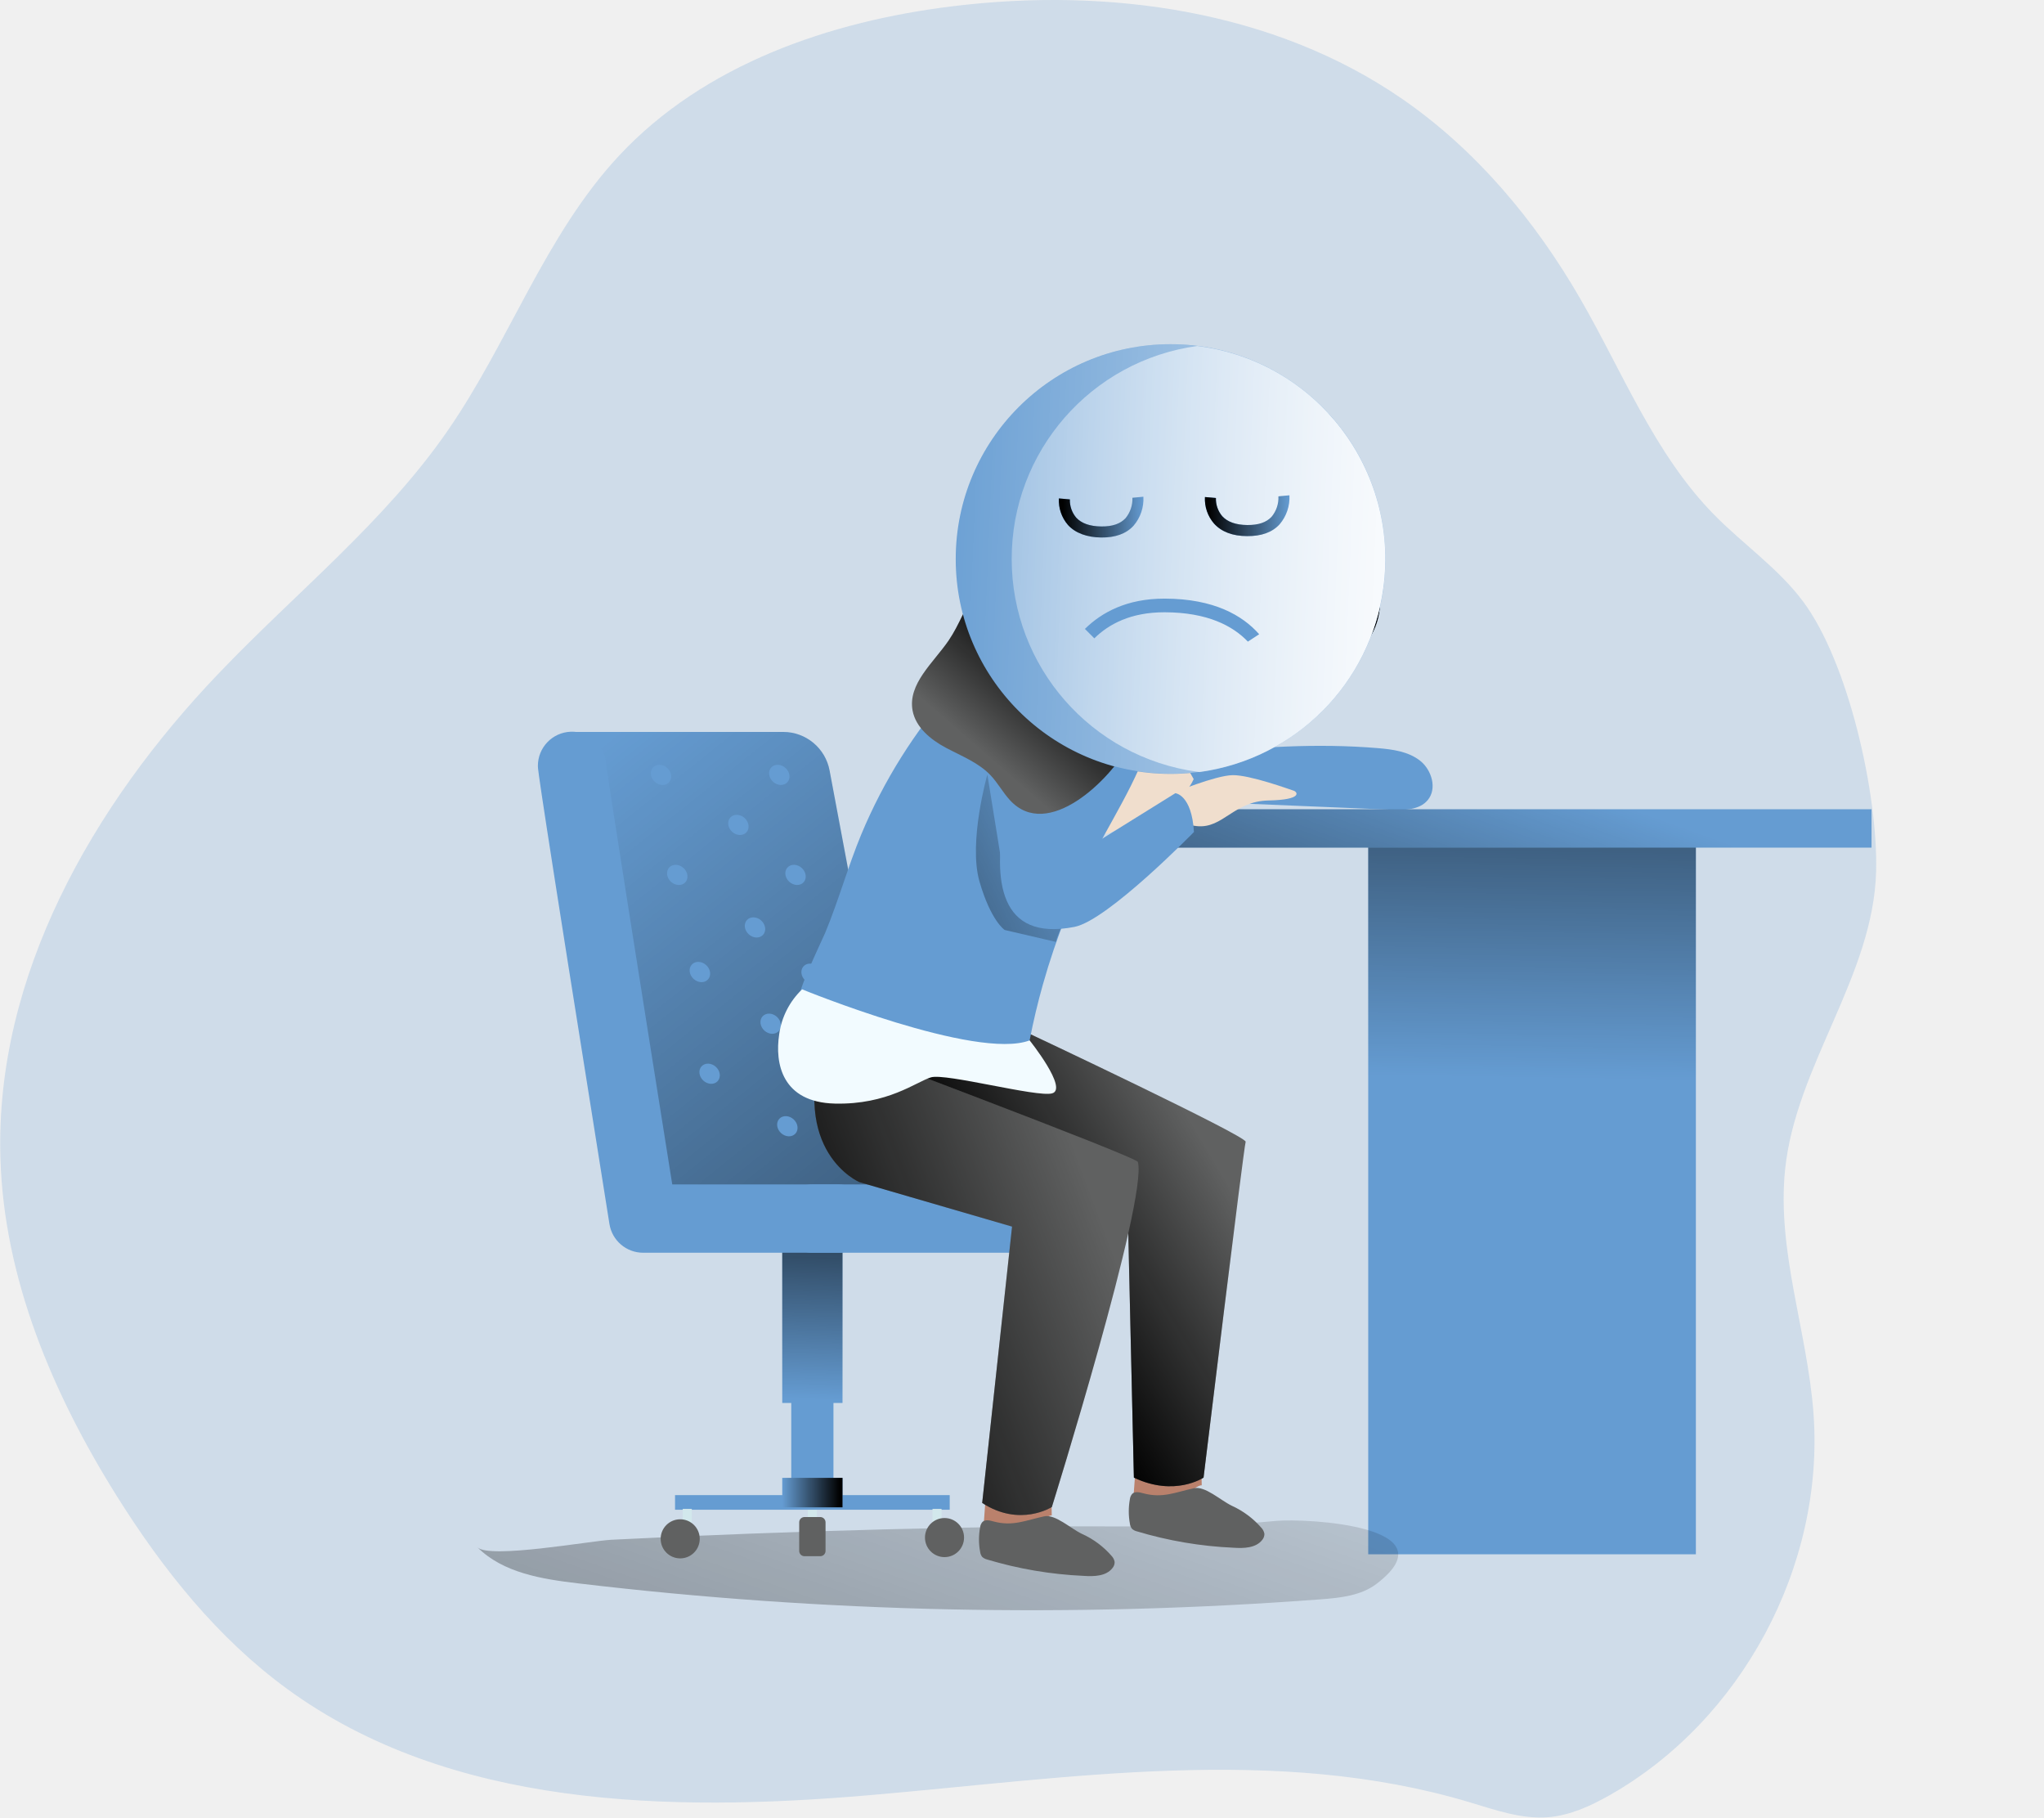
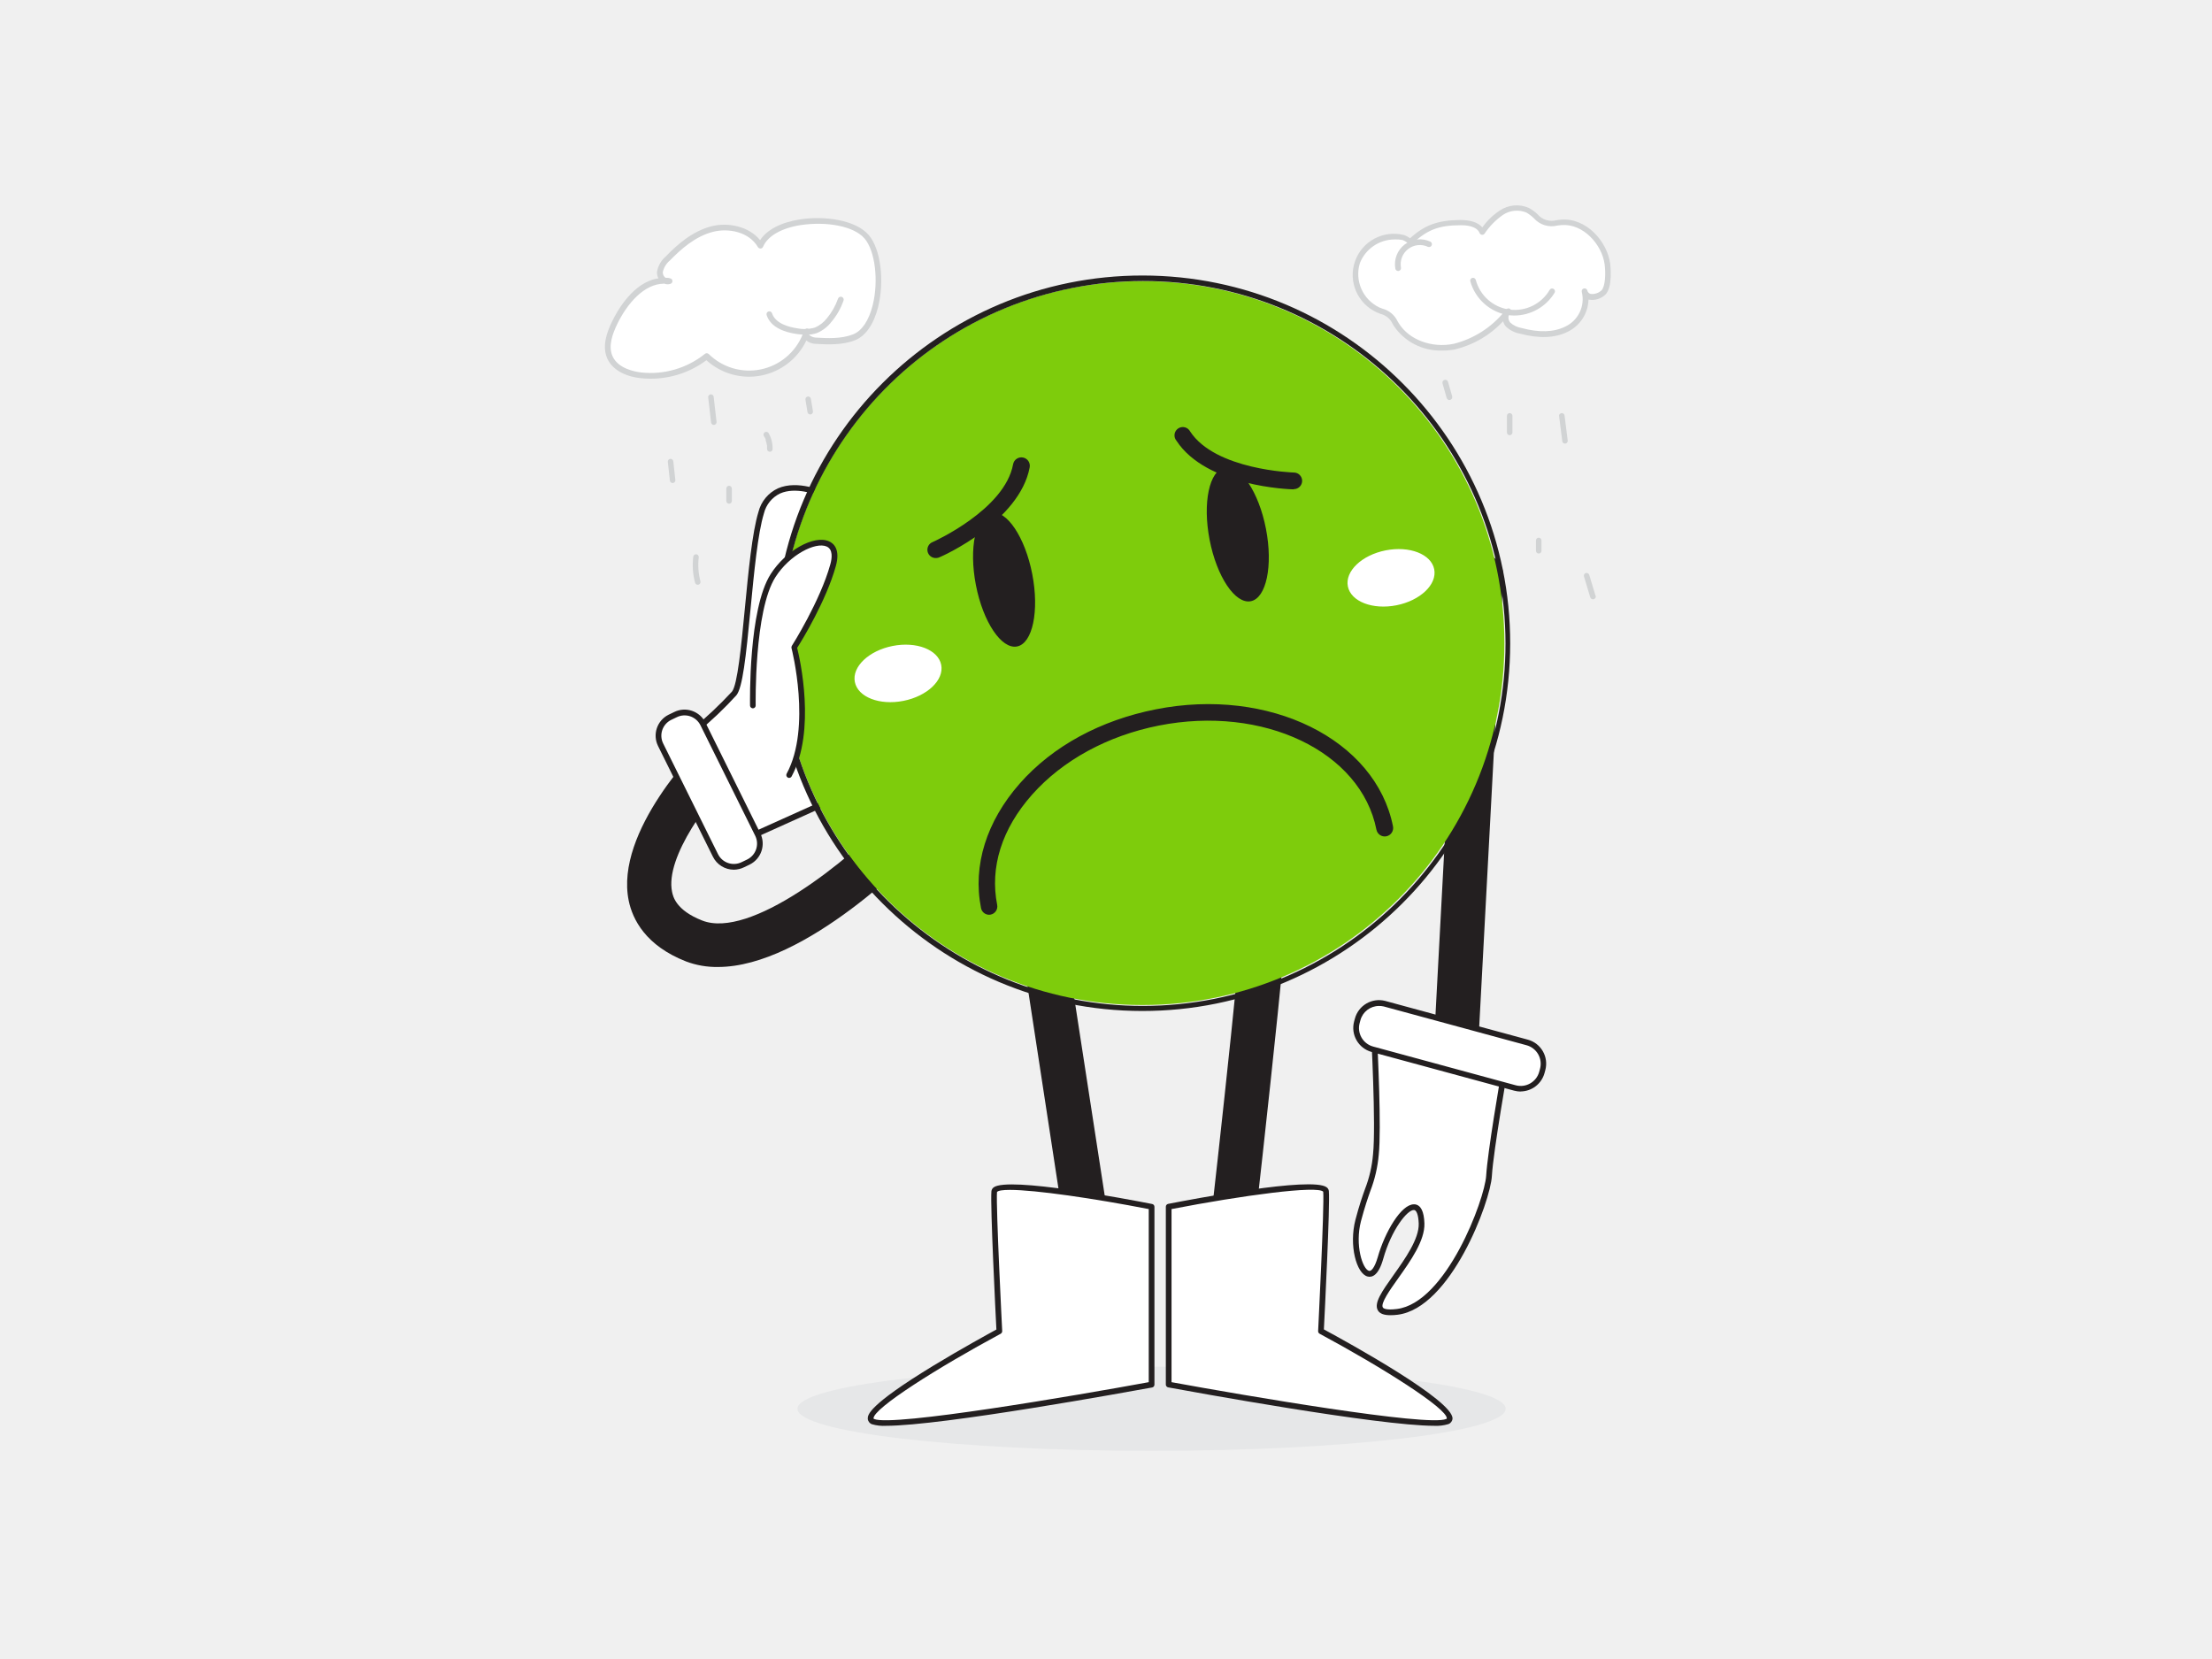
- <svg xmlns="http://www.w3.org/2000/svg" xmlns:xlink="http://www.w3.org/1999/xlink" id="Layer_1" data-name="Layer 1" viewBox="0 0 498.95 443.55" data-imageid="sad-face-monochromatic" imageName="Sad face" class="illustrations_image" style="width: 153px;">
-   <defs>
-     <linearGradient id="linear-gradient" x1="374.45" y1="263.16" x2="376.95" y2="107.58" gradientUnits="userSpaceOnUse">
-       <stop offset="0" stop-color="#010101" stop-opacity="0" />
-       <stop offset="0.95" stop-color="#010101" />
-     </linearGradient>
-     <linearGradient id="linear-gradient-2" x1="286.11" y1="292.29" x2="109.91" y2="790.9" xlink:href="#linear-gradient" />
-     <linearGradient id="linear-gradient-3" x1="374.16" y1="188.76" x2="323.08" y2="332.15" xlink:href="#linear-gradient" />
-     <linearGradient id="linear-gradient-4" x1="197.71" y1="341.48" x2="200.06" y2="268.37" xlink:href="#linear-gradient" />
-     <linearGradient id="linear-gradient-5" x1="190.95" y1="364.26" x2="205.66" y2="364.26" xlink:href="#linear-gradient" />
-     <linearGradient id="linear-gradient-6" x1="164.78" y1="364.87" x2="231.83" y2="364.87" xlink:href="#linear-gradient" />
-     <linearGradient id="linear-gradient-7" x1="163.6" y1="196.8" x2="384.79" y2="474.22" xlink:href="#linear-gradient" />
-     <clipPath id="clip-path" transform="translate(-23.09 -9.95)">
-       <path d="M162.72,188.57h51.53A11.57,11.57,0,0,1,225.62,198l19.06,100.66H187.19Z" fill="none" />
-     </clipPath>
-     <linearGradient id="linear-gradient-8" x1="317.31" y1="289.33" x2="265.3" y2="320.26" xlink:href="#linear-gradient" />
-     <linearGradient id="linear-gradient-9" x1="291.46" y1="306.05" x2="208.98" y2="336.98" xlink:href="#linear-gradient" />
-     <linearGradient id="linear-gradient-10" x1="290.41" y1="210.97" x2="184.03" y2="261.11" xlink:href="#linear-gradient" />
-     <linearGradient id="linear-gradient-11" x1="272.55" y1="201.87" x2="294.58" y2="176.57" xlink:href="#linear-gradient" />
-     <linearGradient id="linear-gradient-12" x1="196.95" y1="65.48" x2="397.04" y2="47.04" gradientTransform="translate(59.57 52.55) rotate(7.67)" gradientUnits="userSpaceOnUse">
-       <stop offset="0" stop-color="#fff" stop-opacity="0" />
-       <stop offset="0.95" stop-color="#fff" />
-     </linearGradient>
-     <linearGradient id="linear-gradient-13" x1="166.02" y1="68.01" x2="340.07" y2="51.97" xlink:href="#linear-gradient-12" />
-     <linearGradient id="linear-gradient-14" x1="-227.99" y1="771.85" x2="-207.32" y2="771.85" gradientTransform="translate(117.44 909.78) rotate(179.44)" xlink:href="#linear-gradient" />
-     <linearGradient id="linear-gradient-15" x1="-192.34" y1="771.85" x2="-171.67" y2="771.85" gradientTransform="translate(117.44 909.78) rotate(179.44)" xlink:href="#linear-gradient" />
-   </defs>
-   <path d="M463.2,156.7c-6.07-8.12-14.64-13.95-21.74-21.19-14.55-14.84-22.3-34.83-32.71-52.81-10.95-18.93-25.32-36.14-43.32-48.57C334,12.42,293.59,6.82,255.68,11.47,225.55,15.15,195,25.7,174.26,47.88c-18.06,19.34-26.85,45.44-41.91,67.2-15.5,22.41-37.23,39.64-56,59.34-30.6,32-54.45,73.68-53.16,118C24,321.92,36,350.19,51.71,375.22,62.87,393,76.22,409.73,93.18,422.11c39.75,29,93,30.14,142,25.95s99.49-12.41,146.63,1.71c6.28,1.88,12.68,4.18,19.22,3.65,5.34-.44,10.34-2.74,15-5.38C448.32,429.71,468.47,392,465.78,355c-1.45-20-9-39.67-6.94-59.64,2.62-25.4,21.59-47.26,22.22-72.83C481.52,203.79,474.32,171.55,463.2,156.7Z" transform="translate(-23.09 -9.95)" fill="#659cd2" opacity="0.24" style="isolation:isolate" class="target-color" />
-   <rect x="333.99" y="205.61" width="79.98" height="173.7" fill="#659cd2" class="target-color" />
-   <rect x="333.99" y="205.61" width="79.98" height="173.7" fill="url(#linear-gradient)" />
-   <path d="M139.63,387.55c6.27,6.26,15.74,7.76,24.54,8.8a937.72,937.72,0,0,0,181.19,3.91c4.82-.36,9.93-.87,13.77-3.8,18.56-14.2-17.29-16-24.49-15.35-20.22,1.95-40.63,1.13-60.94,1.39q-33.84.45-67.65,1.73-16.91.63-33.8,1.49C167.14,386,142.54,390.45,139.63,387.55Z" transform="translate(-23.09 -9.95)" fill="url(#linear-gradient-2)" />
-   <path d="M359.37,192.52c3.64.3,7.48.81,10.35,3.06s4.23,6.84,1.88,9.63c-2,2.41-5.65,2.48-8.8,2.35l-53.26-2.22c-4.33-.18-10-3.21-6.42-8.28,2.3-3.25,8.59-2.76,12.06-3.15C329.85,192.24,344.63,191.3,359.37,192.52Z" transform="translate(-23.09 -9.95)" fill="#659cd2" class="target-color" />
-   <path d="M311.84,195.39a18.65,18.65,0,0,0-20.67,17.72c1.18.76,2.73.18,4-.41l8.3-3.82c4.36-2,9.09-4.38,11-8.8" transform="translate(-23.09 -9.95)" fill="#f0decd" />
-   <rect x="281.9" y="197.49" width="174.95" height="9.37" fill="#659cd2" class="target-color" />
-   <rect x="281.9" y="197.49" width="174.95" height="9.37" fill="url(#linear-gradient-3)" />
-   <rect x="197.2" y="368.33" width="2.21" height="3.55" fill="#d2e8ec" />
-   <rect x="190.95" y="303.92" width="14.71" height="38.46" fill="#659cd2" class="target-color" />
-   <rect x="190.95" y="303.92" width="14.71" height="38.46" fill="url(#linear-gradient-4)" />
-   <rect x="190.95" y="360.66" width="14.71" height="7.19" fill="#659cd2" class="target-color" />
-   <rect x="193.15" y="342.17" width="10.3" height="18.71" fill="#659cd2" class="target-color" />
-   <rect x="164.78" y="364.87" width="67.05" height="3.57" fill="#659cd2" class="target-color" />
-   <rect x="190.95" y="360.66" width="14.71" height="7.19" fill="url(#linear-gradient-5)" />
-   <line x1="164.78" y1="364.87" x2="231.83" y2="364.87" fill="url(#linear-gradient-6)" />
-   <rect x="195.09" y="370.22" width="6.43" height="9.56" rx="1.29" fill="#606161" />
-   <rect x="166.66" y="368.23" width="2.21" height="4.83" fill="#d2e8ec" />
-   <rect x="250.72" y="378.18" width="2.21" height="4.83" transform="translate(480.56 751.24) rotate(-180)" fill="#d2e8ec" />
-   <circle cx="166.04" cy="375.54" r="4.77" fill="#606161" />
-   <circle cx="230.56" cy="375.23" r="4.77" fill="#606161" />
-   <path d="M162.72,188.57h51.54A11.52,11.52,0,0,1,225.6,198l20.86,111.23-60-5Z" transform="translate(-23.09 -9.95)" fill="#659cd2" class="target-color" />
-   <path d="M162.72,188.57h51.54A11.52,11.52,0,0,1,225.6,198l20.86,111.23-60-5Z" transform="translate(-23.09 -9.95)" fill="url(#linear-gradient-7)" />
-   <path d="M227.31,315.67H180.09a8.33,8.33,0,0,1-8.23-7C154.39,199.3,154.39,197.74,154.39,196.9a8.33,8.33,0,0,1,16.64-.63c.53,4.36,9.54,61.23,16.16,102.73h40.12a8.34,8.34,0,1,1,0,16.67ZM171,196.34c0,.19,0,.38,0,.56C171.06,196.81,171.06,196.62,171,196.34Z" transform="translate(-23.09 -9.95)" fill="#659cd2" class="target-color" />
-   <g clip-path="url(#clip-path)">
-     <ellipse cx="192.34" cy="247.55" rx="2.27" ry="2.67" transform="matrix(0.68, -0.74, 0.74, 0.68, -143.13, 211.21)" fill="#659cd2" class="target-color" />
-     <ellipse cx="221.21" cy="247.55" rx="2.27" ry="2.67" transform="translate(-133.83 232.43) rotate(-47.32)" fill="#659cd2" class="target-color" />
-     <ellipse cx="196.31" cy="271.96" rx="2.27" ry="2.67" transform="translate(-159.79 221.99) rotate(-47.32)" fill="#659cd2" class="target-color" />
-     <ellipse cx="225.18" cy="271.96" rx="2.27" ry="2.67" transform="translate(-150.49 243.21) rotate(-47.32)" fill="#b3d8dc" />
-     <ellipse cx="211.22" cy="259.75" rx="2.27" ry="2.67" transform="translate(-146.02 229.02) rotate(-47.32)" fill="#659cd2" class="target-color" />
-     <ellipse cx="215.29" cy="284.77" rx="2.27" ry="2.67" transform="translate(-163.1 240.07) rotate(-47.32)" fill="#659cd2" class="target-color" />
-     <ellipse cx="184.45" cy="199.03" rx="2.27" ry="2.67" transform="translate(-110 189.78) rotate(-47.32)" fill="#659cd2" class="target-color" />
-     <ellipse cx="213.32" cy="199.03" rx="2.27" ry="2.67" transform="translate(-100.7 211) rotate(-47.32)" fill="#659cd2" class="target-color" />
-     <ellipse cx="188.42" cy="223.44" rx="2.27" ry="2.67" transform="translate(-126.67 200.56) rotate(-47.32)" fill="#659cd2" class="target-color" />
-     <ellipse cx="217.29" cy="223.44" rx="2.27" ry="2.67" transform="translate(-117.37 221.78) rotate(-47.32)" fill="#659cd2" class="target-color" />
-     <ellipse cx="203.33" cy="211.24" rx="2.27" ry="2.67" transform="translate(-112.89 207.59) rotate(-47.32)" fill="#659cd2" class="target-color" />
-     <ellipse cx="207.39" cy="236.25" rx="2.27" ry="2.67" transform="translate(-129.97 218.64) rotate(-47.32)" fill="#659cd2" class="target-color" />
+ <svg xmlns="http://www.w3.org/2000/svg" viewBox="0 0 400 300" data-imageid="sad-face-flatline" imageName="Sad face" class="illustrations_image" style="width: 188px;">
+   <g id="_281_sad_face_flatline" data-name="#281_sad_face_flatline">
+     <path d="M262.23,213.22H262a4,4,0,0,1-3.78-4.2l5.61-105.15a4,4,0,0,1,8,.43l-5.61,105.14A4,4,0,0,1,262.23,213.22Z" fill="#231f20" />
+     <path d="M129.83,174.86a15.65,15.65,0,0,1-5.77-1c-7.3-2.86-9.67-7.59-10.37-11-2.56-12.56,12.62-27.88,14.36-29.58a4,4,0,1,1,5.6,5.71c-5.37,5.28-13.41,16-12.12,22.28.17.82.68,3.32,5.45,5.19,8.61,3.38,26.08-10.39,35.07-19.86a4,4,0,0,1,5.8,5.5C165.41,154.59,145.7,174.86,129.83,174.86Z" fill="#231f20" />
+     <path d="M149,89.46s-9-4.29-11.31,3.27-2.76,30.11-4.88,32.7a71.2,71.2,0,0,1-7.24,6.81l9.7,19.27,21.52-9.68S149.29,99.87,149,89.46Z" fill="#fff" />
+     <path d="M135.22,152a.54.54,0,0,1-.47-.29l-9.69-19.26a.51.51,0,0,1,.13-.63,72.49,72.49,0,0,0,7.17-6.75c1-1.22,1.68-8.24,2.33-15s1.33-13.81,2.46-17.49a6.44,6.44,0,0,1,3.52-4.27c3.65-1.6,8.31.59,8.51.69a.51.51,0,0,1,.29.44c.33,10.26,7.71,51.88,7.78,52.29a.52.52,0,0,1-.3.57L135.43,152A.54.54,0,0,1,135.22,152Zm-9.06-19.65,9.29,18.46,20.71-9.32c-.75-4.26-7.26-41.44-7.71-51.72-1-.42-4.63-1.75-7.37-.54a5.43,5.43,0,0,0-2.94,3.62c-1.1,3.58-1.77,10.55-2.42,17.29-.84,8.78-1.44,14.22-2.56,15.59A66.26,66.26,0,0,1,126.16,132.38Z" fill="#231f20" />
+     <path d="M198,235.29a4,4,0,0,1-4-3.39l-12.59-82.31a4,4,0,1,1,7.91-1.21L202,230.69a4,4,0,0,1-3.35,4.56A4.17,4.17,0,0,1,198,235.29Z" fill="#231f20" />
+     <path d="M221.78,235.29l-.46,0a4,4,0,0,1-3.52-4.43c2.93-25.39,7.44-66.88,7.28-71.87a4,4,0,0,1,7.19-3.17c1.16,1.67,1.51,2.17-2.52,39.89-1.91,17.92-4,35.89-4,36.07A4,4,0,0,1,221.78,235.29Zm3.93-74.92h0Zm0,0Zm0,0Z" fill="#231f20" />
+     <ellipse cx="208.24" cy="254.75" rx="64.03" ry="7.61" fill="#e6e7e8" />
+     <circle cx="206.59" cy="116.29" r="65.45" fill="#7ecc0c" class="target-color" />
+     <path d="M206.66,50.82a65.54,65.54,0,1,1-12.8,1.27,65.47,65.47,0,0,1,12.8-1.27m0-1h0a66.5,66.5,0,0,0-.14,133,66.5,66.5,0,0,0,.14-133Z" fill="#231f20" />
+     <ellipse cx="182.21" cy="104.07" rx="5.2" ry="12.34" transform="matrix(0.98, -0.19, 0.19, 0.98, -16.77, 37.44)" fill="#231f20" />
+     <ellipse cx="224.47" cy="95.69" rx="5.2" ry="12.34" transform="matrix(0.98, -0.19, 0.19, 0.98, -14.33, 45.5)" fill="#231f20" />
+     <path d="M178.87,165.42a1.5,1.5,0,0,1-1.47-1.21c-1.53-7.71,1-15.7,7-22.52S199.1,130.22,209,128.27c20.53-4.08,39.77,5.42,42.9,21.17a1.5,1.5,0,0,1-3,.58c-2.8-14.12-20.46-22.56-39.37-18.81-9.23,1.83-17.36,6.26-22.88,12.47s-7.67,13.18-6.33,19.95a1.5,1.5,0,0,1-1.18,1.76Z" fill="#231f20" />
+     <rect x="113.35" y="138.53" width="29.77" height="8.51" rx="3.71" transform="translate(199.32 -35.48) rotate(63.67)" fill="#fff" />
+     <path d="M132.71,157.27a4.24,4.24,0,0,1-3.8-2.36h0l-9.91-20a4.23,4.23,0,0,1,1.91-5.67l1-.48a4.19,4.19,0,0,1,3.22-.22,4.24,4.24,0,0,1,2.44,2.13l9.91,20a4.23,4.23,0,0,1-1.91,5.67l-1,.48A4.31,4.31,0,0,1,132.71,157.27Zm-2.87-2.81a3.2,3.2,0,0,0,4.28,1.44l1-.48a3.2,3.2,0,0,0,1.45-4.28l-9.91-20a3.23,3.23,0,0,0-1.85-1.61,3.19,3.19,0,0,0-2.44.17l-1,.48a3.18,3.18,0,0,0-1.44,4.28Z" fill="#231f20" />
+     <ellipse cx="162.39" cy="121.78" rx="7.96" ry="5.06" transform="translate(-20.59 33.92) rotate(-11.22)" fill="#fff" />
+     <ellipse cx="251.54" cy="104.49" rx="7.96" ry="5.06" transform="translate(-15.52 50.94) rotate(-11.22)" fill="#fff" />
+     <path d="M169.31,99.41s13.66-6,15.37-15.14" fill="#7ecc0c" class="target-color" />
+     <path d="M169.31,100.91A1.5,1.5,0,0,1,168.7,98c.13-.06,13-5.83,14.5-14.05a1.5,1.5,0,1,1,3,.56c-1.83,9.76-15.65,16-16.24,16.23A1.41,1.41,0,0,1,169.31,100.91Z" fill="#231f20" />
+     <path d="M233.93,87s-14.94-.36-20-8.13" fill="#7ecc0c" class="target-color" />
+     <path d="M233.93,88.49h0c-.64,0-15.78-.48-21.2-8.81A1.5,1.5,0,1,1,215.2,78c4.56,7,18.62,7.44,18.77,7.45a1.5,1.5,0,0,1,0,3Z" fill="#231f20" />
+     <path d="M136.14,127.58s-.36-17.23,3.65-23.51,12.73-8.61,10.85-1.85-7,14.85-7,14.85,3.77,14.45-.92,23.08" fill="#fff" />
+     <path d="M142.71,140.67a.54.54,0,0,1-.25-.06.52.52,0,0,1-.21-.7c4.54-8.35.92-22.57.88-22.71a.53.53,0,0,1,.06-.41c.06-.08,5.12-8.11,6.95-14.71.34-1.2.49-2.74-.65-3.25-2-.89-6.68,1.48-9.26,5.52-3.88,6.07-3.58,23.05-3.58,23.22a.51.51,0,0,1-.5.52h0a.52.52,0,0,1-.52-.5c0-.71-.31-17.46,3.74-23.79,2.71-4.25,7.84-7.12,10.55-5.91.82.36,2.07,1.43,1.23,4.46-1.74,6.27-6.16,13.52-7,14.8.48,1.92,3.46,15-1,23.25A.51.51,0,0,1,142.71,140.67Z" fill="#231f20" />
+     <path d="M272.27,192.44s-2.73,15.39-3,20.18-7.4,23.49-16.62,24.62,4.63-9.23,4.42-16-5.45-.78-7.42,6.25-5.72-.33-4-6.81,2.63-6.57,3.19-11.92-.37-22.52-.37-22.52Z" fill="#fff" />
+     <path d="M251.43,237.83c-1.18,0-1.91-.28-2.26-.86-.78-1.32.73-3.44,2.82-6.39s4.64-6.54,4.56-9.31c-.06-1.75-.46-2.42-.82-2.46-1.2-.14-4.13,3.58-5.6,8.83-.85,3-2,3.41-2.84,3.19-2-.53-3.39-5.61-2.18-10.27.69-2.63,1.26-4.24,1.72-5.53a22.53,22.53,0,0,0,1.46-6.31c.55-5.25-.37-22.27-.38-22.45a.49.49,0,0,1,.19-.42.51.51,0,0,1,.46-.1l23.84,6.19a.52.52,0,0,1,.38.59c0,.15-2.73,15.42-3,20.12s-7.45,23.92-17.07,25.1A10.19,10.19,0,0,1,251.43,237.83Zm4.24-20.05h.18c1.08.13,1.66,1.29,1.73,3.45.09,3.11-2.48,6.74-4.75,9.94-1.51,2.12-3.21,4.52-2.77,5.26.1.16.54.52,2.52.28,8.93-1.09,15.91-19.81,16.17-24.13s2.46-17.11,2.93-19.77l-22.7-5.9c.17,3.33.84,17.13.34,21.91a23.9,23.9,0,0,1-1.52,6.55c-.45,1.27-1,2.85-1.69,5.44-1.13,4.33.28,8.7,1.45,9,.38.1,1-.49,1.58-2.47C250.44,222.74,253.39,217.78,255.67,217.78Z" fill="#231f20" />
+     <rect x="244.8" y="184.88" width="34.67" height="8.51" rx="3.99" transform="translate(465.7 440.23) rotate(-164.84)" fill="#fff" />
+     <path d="M275,197.39a4.72,4.72,0,0,1-1.18-.16l-25.78-7a4.51,4.51,0,0,1-3.17-5.53l.14-.51A4.51,4.51,0,0,1,250.5,181h0l25.77,7a4.5,4.5,0,0,1,3.17,5.52l-.14.52a4.52,4.52,0,0,1-4.34,3.33Zm-25.64-15.48a3.48,3.48,0,0,0-3.35,2.57l-.14.51a3.47,3.47,0,0,0,2.44,4.26l25.77,7a3.47,3.47,0,0,0,4.26-2.44l.14-.52A3.47,3.47,0,0,0,276,189l-25.77-7A3.61,3.61,0,0,0,249.32,181.91Z" fill="#231f20" />
+     <path d="M208.24,218.21s-28.22-5.51-28.45-2.76.92,25.27.92,25.27-27,14.51-22.84,16.35,50.37-6.7,50.37-6.7Z" fill="#fff" />
+     <path d="M160.21,257.83a7.38,7.38,0,0,1-2.55-.29,1.13,1.13,0,0,1-.74-1c0-.64-.08-2.31,11.84-9.57,5.05-3.07,10.17-5.87,11.42-6.55-.15-2.88-1.12-22.4-.9-25a1,1,0,0,1,.4-.7c2.61-2,24.34,2.15,28.66,3a.51.51,0,0,1,.42.51v32.16a.52.52,0,0,1-.42.51C204.1,251.66,170.37,257.83,160.21,257.83Zm22.42-42.66c-1.3,0-2.12.12-2.34.38-.21,2.64.93,24.92.94,25.15a.54.54,0,0,1-.27.48c-11.36,6.11-23.07,13.51-23,15.32,0,0,0,.06.12.1,3.24,1.44,36.52-4.25,49.65-6.66v-31.3C197.75,216.7,187.23,215.17,182.63,215.17Z" fill="#231f20" />
+     <path d="M211.34,218.21s28.22-5.51,28.45-2.76-.92,25.27-.92,25.27,27,14.51,22.84,16.35-50.37-6.7-50.37-6.7Z" fill="#fff" />
+     <path d="M259.37,257.83c-10.15,0-43.89-6.17-48.13-6.95a.52.52,0,0,1-.42-.51V218.21a.52.52,0,0,1,.42-.51c4.33-.84,26-5,28.66-3a.94.94,0,0,1,.4.7c.22,2.61-.75,22.13-.9,25,4.54,2.45,23.38,12.83,23.26,16.12a1.13,1.13,0,0,1-.74,1A7.38,7.38,0,0,1,259.37,257.83Zm-47.52-7.89c13.13,2.41,46.41,8.09,49.65,6.66.08,0,.13-.07.13-.1.07-1.81-11.64-9.21-23-15.32a.52.52,0,0,1-.27-.48c0-.23,1.14-22.51.92-25.2-1-1.16-14.65.66-27.43,3.14Z" fill="#231f20" />
+     <path d="M137.51,44.43c-1.65-2.83-5.47-3.82-8.65-3s-5.81,3-8.1,5.34a4.19,4.19,0,0,0-1.43,2.45c-.06,1,.86,2,1.77,1.68-4.39-.78-8,3.45-9.93,7.46-1,2-1.77,4.3-.87,6.29s3.34,3,5.58,3.24a16.37,16.37,0,0,0,11.9-3.45A11,11,0,0,0,145.9,60c-.84.53.48,1.6,1.46,1.65,2.39.14,4.86.27,7.09-.61,5.06-2,5.66-14.18,2.28-18.15C153.15,38.66,139.83,38.88,137.51,44.43Z" fill="#fff" />
+     <path d="M117.66,68.48a16.21,16.21,0,0,1-1.84-.1c-2.95-.33-5.13-1.62-6-3.54-1-2.26-.07-4.78.87-6.72s3.83-7.13,8.38-7.79a2.21,2.21,0,0,1-.26-1.17,4.62,4.62,0,0,1,1.57-2.77c2-2.09,4.82-4.61,8.34-5.49,2.92-.72,6.69,0,8.73,2.53,1.21-1.87,3.77-3.22,7.18-3.75,4.41-.69,10.11.06,12.48,2.84,2.13,2.5,2.87,8.2,1.68,13-.78,3.1-2.25,5.23-4.16,6-2.37.93-5,.78-7.31.65a2.91,2.91,0,0,1-1.51-.59,11.47,11.47,0,0,1-18.07,3.56A16.78,16.78,0,0,1,117.66,68.48Zm2.41-17.18c-3.6,0-6.68,3.64-8.44,7.27-.84,1.74-1.7,4-.86,5.85,1,2.23,4,2.8,5.17,2.93A15.7,15.7,0,0,0,127.46,64a.52.52,0,0,1,.68,0,10.43,10.43,0,0,0,17-3.5,1,1,0,0,1,.5-1,.5.5,0,0,1,.59,0,.5.5,0,0,1,.17.56c0,.14-.09.28-.14.42a1.89,1.89,0,0,0,1.14.56c2.21.13,4.71.27,6.87-.58,1.59-.63,2.85-2.5,3.54-5.27,1.1-4.41.44-9.83-1.47-12.06S149.54,40,144.8,40.7c-3.52.55-6,2-6.81,3.92a.51.51,0,0,1-.45.32.52.52,0,0,1-.48-.25c-1.6-2.75-5.28-3.48-8.08-2.78-3.27.81-5.91,3.21-7.85,5.2a3.78,3.78,0,0,0-1.28,2.12,1.25,1.25,0,0,0,.49,1h0c.27,0,.55,0,.84.1a.51.51,0,0,1,.42.46.52.52,0,0,1-.34.53,1.57,1.57,0,0,1-1.2-.06Z" fill="#d1d3d4" />
+     <path d="M145.71,60.53a12.84,12.84,0,0,1-1.69-.14c-2.05-.3-4.65-1.13-5.39-3.42a.52.52,0,0,1,.33-.65.52.52,0,0,1,.65.33c.6,1.88,3.12,2.51,4.56,2.72a6.68,6.68,0,0,0,3.23-.15,5.54,5.54,0,0,0,2.14-1.68,11.46,11.46,0,0,0,2-3.53.51.51,0,0,1,1,.34,12.17,12.17,0,0,1-2.19,3.85,6.49,6.49,0,0,1-2.56,2A5.65,5.65,0,0,1,145.71,60.53Z" fill="#d1d3d4" />
+     <path d="M253.72,43A6.93,6.93,0,0,0,249.19,56a7.68,7.68,0,0,1,2.22,1.1,7.35,7.35,0,0,1,1.12,1.61c2.1,3.36,6.58,4.7,10.46,3.91s7.2-3.37,9.78-6.38a1.69,1.69,0,0,0-.11,2.37A4.4,4.4,0,0,0,275,59.86c2.73.73,5.76,1,8.28-.29a6,6,0,0,0,3.26-6.86c.5,1.71,2.66,1,3.4.23,1-1,.9-3.89.73-5.14-.5-3.86-4.11-7.9-8.33-7.57a8.81,8.81,0,0,1-2.55.14c-1.39-.3-2.27-1.66-3.54-2.31a4.94,4.94,0,0,0-4.74.44A13.14,13.14,0,0,0,268,42c-.58-1.42-2.41-1.76-3.94-1.74-4,.05-6.27.87-9,3.46A6.07,6.07,0,0,0,253.72,43Z" fill="#fff" />
+     <path d="M260.75,63.39A10.16,10.16,0,0,1,252.09,59c-.09-.13-.17-.27-.25-.41a3.24,3.24,0,0,0-2.23-1.84L249,56.5a7.44,7.44,0,0,1,4.87-14h0a3.7,3.7,0,0,1,1.11.59l0,0c2.67-2.42,5-3.26,9.07-3.31,1.88,0,3.23.44,4,1.34a12,12,0,0,1,3.17-3.06,5.46,5.46,0,0,1,5.25-.46A8,8,0,0,1,278,38.7a3.34,3.34,0,0,0,3.5,1.11l.78-.09c4.57-.37,8.36,3.93,8.9,8,0,.17.53,4.17-.89,5.57a3.47,3.47,0,0,1-2.93.9l-.11,0A6.67,6.67,0,0,1,283.48,60c-2.29,1.14-5.2,1.25-8.64.33A4.85,4.85,0,0,1,272.27,59a2.48,2.48,0,0,1-.46-.9,17.49,17.49,0,0,1-8.72,5.09A11.6,11.6,0,0,1,260.75,63.39Zm-8.6-20.09a6.76,6.76,0,0,0-6.24,4.28,6.7,6.7,0,0,0,3.48,8l.59.23a4.21,4.21,0,0,1,2.75,2.29l.23.38c1.87,3,6,4.5,9.93,3.69A17.26,17.26,0,0,0,272,56.39a1.69,1.69,0,0,1,.49-.54.52.52,0,0,1,.69.76l-.33.37a1.08,1.08,0,0,0-.07.27,1.44,1.44,0,0,0,.3,1.06,4,4,0,0,0,2.05,1c3.19.86,5.86.77,7.91-.25a5.46,5.46,0,0,0,3-6.25h0a.52.52,0,1,1,1-.29h0a.81.81,0,0,0,.6.63,2.49,2.49,0,0,0,1.95-.63c.73-.73.78-3.19.58-4.7-.47-3.62-3.9-7.43-7.78-7.12l-.73.08a4.3,4.3,0,0,1-4.31-1.34,7.19,7.19,0,0,0-1.32-1,4.51,4.51,0,0,0-4.25.42,12.83,12.83,0,0,0-3.33,3.4.52.52,0,0,1-.89-.12c-.52-1.26-2.4-1.43-3.45-1.41-3.95,0-6.06.85-8.67,3.31a.53.53,0,0,1-.62.07l-.41-.27a3,3,0,0,0-.78-.44h0A5.86,5.86,0,0,0,252.15,43.3Z" fill="#d1d3d4" />
+     <path d="M273.81,57.06a9.08,9.08,0,0,1-1-.07,8.52,8.52,0,0,1-6.93-6.11.51.51,0,0,1,.36-.63.52.52,0,0,1,.63.37,7.3,7.3,0,0,0,13.36,1.8.51.51,0,0,1,.71-.18.52.52,0,0,1,.18.7A8.58,8.58,0,0,1,273.81,57.06Z" fill="#d1d3d4" />
+     <path d="M252.83,48.53a4,4,0,0,1,5.62-4.32" fill="#fff" />
+     <path d="M252.83,49a.51.51,0,0,1-.51-.42,4.51,4.51,0,0,1,6.35-4.88.52.52,0,0,1-.44.94,3.47,3.47,0,0,0-4.89,3.76.52.52,0,0,1-.42.6Z" fill="#d1d3d4" />
+     <path d="M129.06,71.81a.51.51,0,0,0-.5-.5.5.5,0,0,0-.5.5c.17,1.51.35,3,.52,4.53a.51.51,0,0,0,.5.5.51.51,0,0,0,.5-.5C129.41,74.83,129.23,73.32,129.06,71.81Z" fill="#d1d3d4" />
+     <path d="M139,78.34a.5.5,0,0,0-.87.5,3.51,3.51,0,0,1,.33.6l0,.08s0,0,0,0l0,.12c0,.11.08.22.11.33a4.56,4.56,0,0,1,.14.64v.09s0,.09,0,.13,0,.25,0,.37a.5.5,0,0,0,1,0A5.56,5.56,0,0,0,139,78.34Z" fill="#d1d3d4" />
+     <path d="M147,74.31c-.13-.75-.25-1.5-.38-2.25a.5.5,0,0,0-.61-.35.52.52,0,0,0-.35.62c.12.75.25,1.5.37,2.25a.51.51,0,0,0,.62.35A.52.52,0,0,0,147,74.31Z" fill="#d1d3d4" />
+     <path d="M262.61,71.69l-.76-2.63a.5.5,0,0,0-1,.26l.75,2.63a.5.5,0,0,0,1-.26Z" fill="#d1d3d4" />
+     <path d="M273,74.7a.51.51,0,0,0-.5.5v3a.5.5,0,0,0,.5.5.51.51,0,0,0,.5-.5v-3A.51.51,0,0,0,273,74.7Z" fill="#d1d3d4" />
+     <path d="M282.93,75.2a.52.52,0,0,0-.5-.5c-.25,0-.54.23-.5.5l.57,4.52a.5.5,0,1,0,1,0Z" fill="#d1d3d4" />
+     <path d="M278.25,97.23a.51.51,0,0,0-.5.5V99.6a.5.5,0,1,0,1,0V97.73A.5.5,0,0,0,278.25,97.23Z" fill="#d1d3d4" />
+     <path d="M288.52,107.72c-.38-1.25-.75-2.5-1.13-3.75a.52.52,0,0,0-.62-.35.5.5,0,0,0-.34.61c.37,1.26.75,2.51,1.13,3.76a.5.5,0,1,0,1-.27Z" fill="#d1d3d4" />
+     <path d="M121.76,83.47a.51.51,0,0,0-.5-.5.5.5,0,0,0-.5.5c.12,1.12.24,2.25.37,3.38a.5.5,0,0,0,.5.5.51.51,0,0,0,.5-.5C122,85.72,121.88,84.59,121.76,83.47Z" fill="#d1d3d4" />
+     <path d="M126.66,105.11a11.55,11.55,0,0,1-.3-4.38.5.5,0,0,0-1,0,12.36,12.36,0,0,0,.33,4.65A.5.5,0,0,0,126.66,105.11Z" fill="#d1d3d4" />
+     <path d="M131.84,87.84a.51.51,0,0,0-.5.5v2.25a.5.5,0,0,0,1,0V88.34A.51.51,0,0,0,131.84,87.84Z" fill="#d1d3d4" />
  </g>
-   <path d="M277.66,315.67h-55.9a8.34,8.34,0,1,1,0-16.67h55.9a8.34,8.34,0,1,1,0,16.67Z" transform="translate(-23.09 -9.95)" fill="#659cd2" class="target-color" />
-   <path d="M309.64,166.55c.41,3,1.19,6,1.5,9,.66,6.57-1.19,13.67-6.09,18.11s-13.08,5.37-18.12,1.09a18.4,18.4,0,0,1-4.91-7.72c-6.13-16.12-1.23-35.81,11.75-47.17,4.59-4,19.17-11.78,21.07-1,.74,4.22-3,8.81-4.12,12.76A37.09,37.09,0,0,0,309.64,166.55Z" transform="translate(-23.09 -9.95)" fill="#26265f" />
-   <path d="M263.75,374.64,263,384.93a10,10,0,0,0,5.92,1.37c3.14-.39,9.4-6.82,10.91-6.51l-.06-3.06" transform="translate(-23.09 -9.95)" fill="#ba816c" />
-   <path d="M300.36,367.29l-.75,10.29a10.06,10.06,0,0,0,5.92,1.38c3.14-.4,9.4-6.83,10.91-6.52l-.06-3.06" transform="translate(-23.09 -9.95)" fill="#ba816c" />
-   <path d="M274.53,262.29s53.09,25,52.63,26.31-10.28,81.95-10.28,81.95-7.05,4.75-17,0l-1.56-67.81-64.17-9.22s-6.31-9.47-9.82-29.82C231.27,258.18,272.66,261.63,274.53,262.29Z" transform="translate(-23.09 -9.95)" fill="#606161" />
-   <path d="M274.53,262.29s53.09,25,52.63,26.31-10.28,81.95-10.28,81.95-7.05,4.75-17,0l-1.56-67.81-64.17-9.22s-6.31-9.47-9.82-29.82C231.27,258.18,272.66,261.63,274.53,262.29Z" transform="translate(-23.09 -9.95)" fill="url(#linear-gradient-8)" />
-   <path d="M224.36,263.69s76.14,28.52,76.49,29.82c2.45,9.13-21,84.22-21,84.22s-7.82,5-17-1l7.29-67.44-37.3-10.86S215.59,291.06,224.36,263.69Z" transform="translate(-23.09 -9.95)" fill="#606161" />
-   <path d="M224.36,263.69s76.14,28.52,76.49,29.82c2.45,9.13-21,84.22-21,84.22s-7.82,5-17-1l7.29-67.44-37.3-10.86S215.59,291.06,224.36,263.69Z" transform="translate(-23.09 -9.95)" fill="url(#linear-gradient-9)" />
-   <path d="M271.41,162.44c-5.91,4.22-11,10.15-15.51,15.22a128.69,128.69,0,0,0-22.57,35.91c-3.24,7.81-5.52,16.1-8.82,24.06-.51,1.23-7.11,14.94-6.17,15.7,0,0,15.06,10.8,40.38,18.38,2.72.81,11.43,4.8,13.91,2.3,1.56-1.57,1.39-8.06,1.8-10.16q1.33-6.92,3.25-13.7a171.08,171.08,0,0,1,13.1-32.91c5.2-9.94,12.4-20.88,14.27-32.11,2.17-13-1.15-26.54-16-28.12C282.47,156.31,276.63,158.71,271.41,162.44Z" transform="translate(-23.09 -9.95)" fill="#659cd2" class="target-color" />
-   <path d="M274.43,263.85s9.49,11.86,5.47,12.93c-3.69,1-26-5-29.57-3.91s-10.57,6.71-23.44,6.4-14.71-9.74-13.59-16.95a18.63,18.63,0,0,1,5.59-10.93S261.39,268.78,274.43,263.85Z" transform="translate(-23.09 -9.95)" fill="#f2fbff" />
-   <path d="M282.51,235l-14.4-11.28-4-24.75s-4.69,16.5-1.92,26.11,6.14,11.82,6.14,11.82l12.51,2.91C281.12,238.39,282.23,236.51,282.51,235Z" transform="translate(-23.09 -9.95)" fill="url(#linear-gradient-10)" />
-   <path d="M309.36,203.5s10.37-4.3,14.6-4.38,14,3.5,14.92,3.79,2.32,2.22-6.16,2.39-11.07,6.89-17.44,6.26-8.26-4.23-8.26-4.23" transform="translate(-23.09 -9.95)" fill="#f0decd" />
-   <path d="M297.88,175.1l-8,40.93L310,203.52s4,.34,4.54,9.47c0,0-21,21.54-29.13,23.15-36.95,7.31-6.25-60.41-6.25-60.41" transform="translate(-23.09 -9.95)" fill="#659cd2" class="target-color" />
-   <path d="M348.09,166.88c-.94.91-11.85,11.31-17.54,14.5s-15,5.62-17.49.83-2.58-7.71-4.83-5.85a63.16,63.16,0,0,0-6,6.48s-7.69-2-10.06-7.59.48-9.49.48-9.49,4.56,0,11-6.83,16.62-26.6,32.07-23.48C345.11,137.35,360.75,154.48,348.09,166.88Z" transform="translate(-23.09 -9.95)" fill="#f0decd" />
-   <path d="M359.88,158.48c-.67,6.18-4.31,11.53-11.93,13.08-3.33.68-1.12-8.95-7.3-13.68s-19.91,8.89-20.57,7.17,5.77-4,6.23-8.94-5.81-4.28-9.49-.48c-8.95,9.25-12.38,24.81-18.28,36.2-4.22,8.15-19.66,23.53-28.94,13.37-1.77-1.93-3-4.3-4.84-6.19-2.93-3-7-4.57-10.76-6.57s-7.4-5-8.15-9.11c-1.17-6.5,5.06-11.6,8.8-17.05,2.7-3.95,4.23-8.6,6.83-12.62,5-7.79,13.77-12.58,22.78-14.78,7.19-1.75,14.28-1.52,21.59-2,5.73-.39,8.77-2.32,14.26-4,10.9-3.41,22.67-2.18,31.63,5.3A24.43,24.43,0,0,1,359.88,158.48Z" transform="translate(-23.09 -9.95)" fill="#606161" />
-   <path d="M359.88,158.48c-.67,6.18-4.31,11.53-11.93,13.08-3.33.68-1.12-8.95-7.3-13.68s-19.91,8.89-20.57,7.17,5.77-4,6.23-8.94-5.81-4.28-9.49-.48c-8.95,9.25-12.38,24.81-18.28,36.2-4.22,8.15-19.66,23.53-28.94,13.37-1.77-1.93-3-4.3-4.84-6.19-2.93-3-7-4.57-10.76-6.57s-7.4-5-8.15-9.11c-1.17-6.5,5.06-11.6,8.8-17.05,2.7-3.95,4.23-8.6,6.83-12.62,5-7.79,13.77-12.58,22.78-14.78,7.19-1.75,14.28-1.52,21.59-2,5.73-.39,8.77-2.32,14.26-4,10.9-3.41,22.67-2.18,31.63,5.3A24.43,24.43,0,0,1,359.88,158.48Z" transform="translate(-23.09 -9.95)" fill="url(#linear-gradient-11)" />
-   <circle cx="285.73" cy="136.43" r="52.43" fill="#659cd2" class="target-color" />
-   <path d="M360.77,153.37a52.41,52.41,0,1,1-45.38-59l.42.06A52.41,52.41,0,0,1,360.77,153.37Z" transform="translate(-23.09 -9.95)" fill="url(#linear-gradient-12)" />
-   <path d="M360.77,153.37a52.43,52.43,0,0,1-44.85,45l-.42-.06a52.44,52.44,0,0,1-.11-103.93l.42.06A52.41,52.41,0,0,1,360.77,153.37Z" transform="translate(-23.09 -9.95)" fill="url(#linear-gradient-13)" />
-   <path d="M330.46,164.73l-2.76,1.8c-3.66-3.83-9.82-7.13-20.27-7.16h-.14c-8.09,0-13.48,2.83-17.07,6.36l-2.3-2.3c4.13-4.06,10.25-7.39,19.37-7.39h.17C319.41,156.07,326.4,160.13,330.46,164.73Z" transform="translate(-23.09 -9.95)" fill="#659cd2" class="target-color" />
-   <path d="M337.85,130.82a10.06,10.06,0,0,1-2.39,7.07c-1.82,2-4.5,2.92-7.92,2.89-3.57,0-6.29-1.06-8.1-3.06a9.15,9.15,0,0,1-2.22-6.47l2.68.23a6.55,6.55,0,0,0,1.55,4.45c1.29,1.4,3.34,2.13,6.11,2.15s4.65-.65,5.92-2a7.27,7.27,0,0,0,1.68-5Z" transform="translate(-23.09 -9.95)" fill="#659cd2" class="target-color" />
-   <path d="M337.85,130.82a10.06,10.06,0,0,1-2.39,7.07c-1.82,2-4.5,2.92-7.92,2.89-3.57,0-6.29-1.06-8.1-3.06a9.15,9.15,0,0,1-2.22-6.47l2.68.23a6.55,6.55,0,0,0,1.55,4.45c1.29,1.4,3.34,2.13,6.11,2.15s4.65-.65,5.92-2a7.27,7.27,0,0,0,1.68-5Z" transform="translate(-23.09 -9.95)" fill="url(#linear-gradient-14)" />
-   <path d="M302.2,131.17a10,10,0,0,1-2.39,7.06c-1.82,2-4.5,2.93-7.92,2.89s-6.29-1.06-8.1-3.05a9.16,9.16,0,0,1-2.22-6.48l2.68.23a6.58,6.58,0,0,0,1.55,4.46c1.29,1.4,3.35,2.12,6.11,2.15s4.65-.66,5.92-2a7.4,7.4,0,0,0,1.69-5Z" transform="translate(-23.09 -9.95)" fill="#659cd2" class="target-color" />
-   <path d="M302.2,131.17a10,10,0,0,1-2.39,7.06c-1.82,2-4.5,2.93-7.92,2.89s-6.29-1.06-8.1-3.05a9.16,9.16,0,0,1-2.22-6.48l2.68.23a6.58,6.58,0,0,0,1.55,4.46c1.29,1.4,3.35,2.12,6.11,2.15s4.65-.66,5.92-2a7.4,7.4,0,0,0,1.69-5Z" transform="translate(-23.09 -9.95)" fill="url(#linear-gradient-15)" />
-   <rect x="282.13" y="198.11" width="216.82" height="6.87" fill="none" />
-   <path d="M323.79,377.42a21.12,21.12,0,0,1,7.17,5.33,2.93,2.93,0,0,1,.78,1.52,2.28,2.28,0,0,1-.53,1.48c-1.55,2-4.51,2.08-7,1.91a96.75,96.75,0,0,1-23.61-4,2.6,2.6,0,0,1-1.21-.65,2.5,2.5,0,0,1-.49-1.25,16.47,16.47,0,0,1,0-5.94,2.4,2.4,0,0,1,.57-1.31c.68-.66,1.8-.38,2.72-.13,4.71,1.28,7.92-.3,12.34-1.24C317.25,372.52,321,376.08,323.79,377.42Z" transform="translate(-23.09 -9.95)" fill="#606161" />
-   <path d="M287.24,384.3a20.87,20.87,0,0,1,7.17,5.33,2.78,2.78,0,0,1,.77,1.51,2.19,2.19,0,0,1-.53,1.48c-1.54,2-4.5,2.08-7,1.91a97.13,97.13,0,0,1-23.61-4,2.79,2.79,0,0,1-1.21-.65,2.53,2.53,0,0,1-.49-1.26,16,16,0,0,1,0-5.93,2.4,2.4,0,0,1,.56-1.31c.69-.67,1.81-.39,2.73-.13,4.71,1.28,7.91-.31,12.34-1.25C280.69,379.4,284.44,383,287.24,384.3Z" transform="translate(-23.09 -9.95)" fill="#606161" />
</svg>
